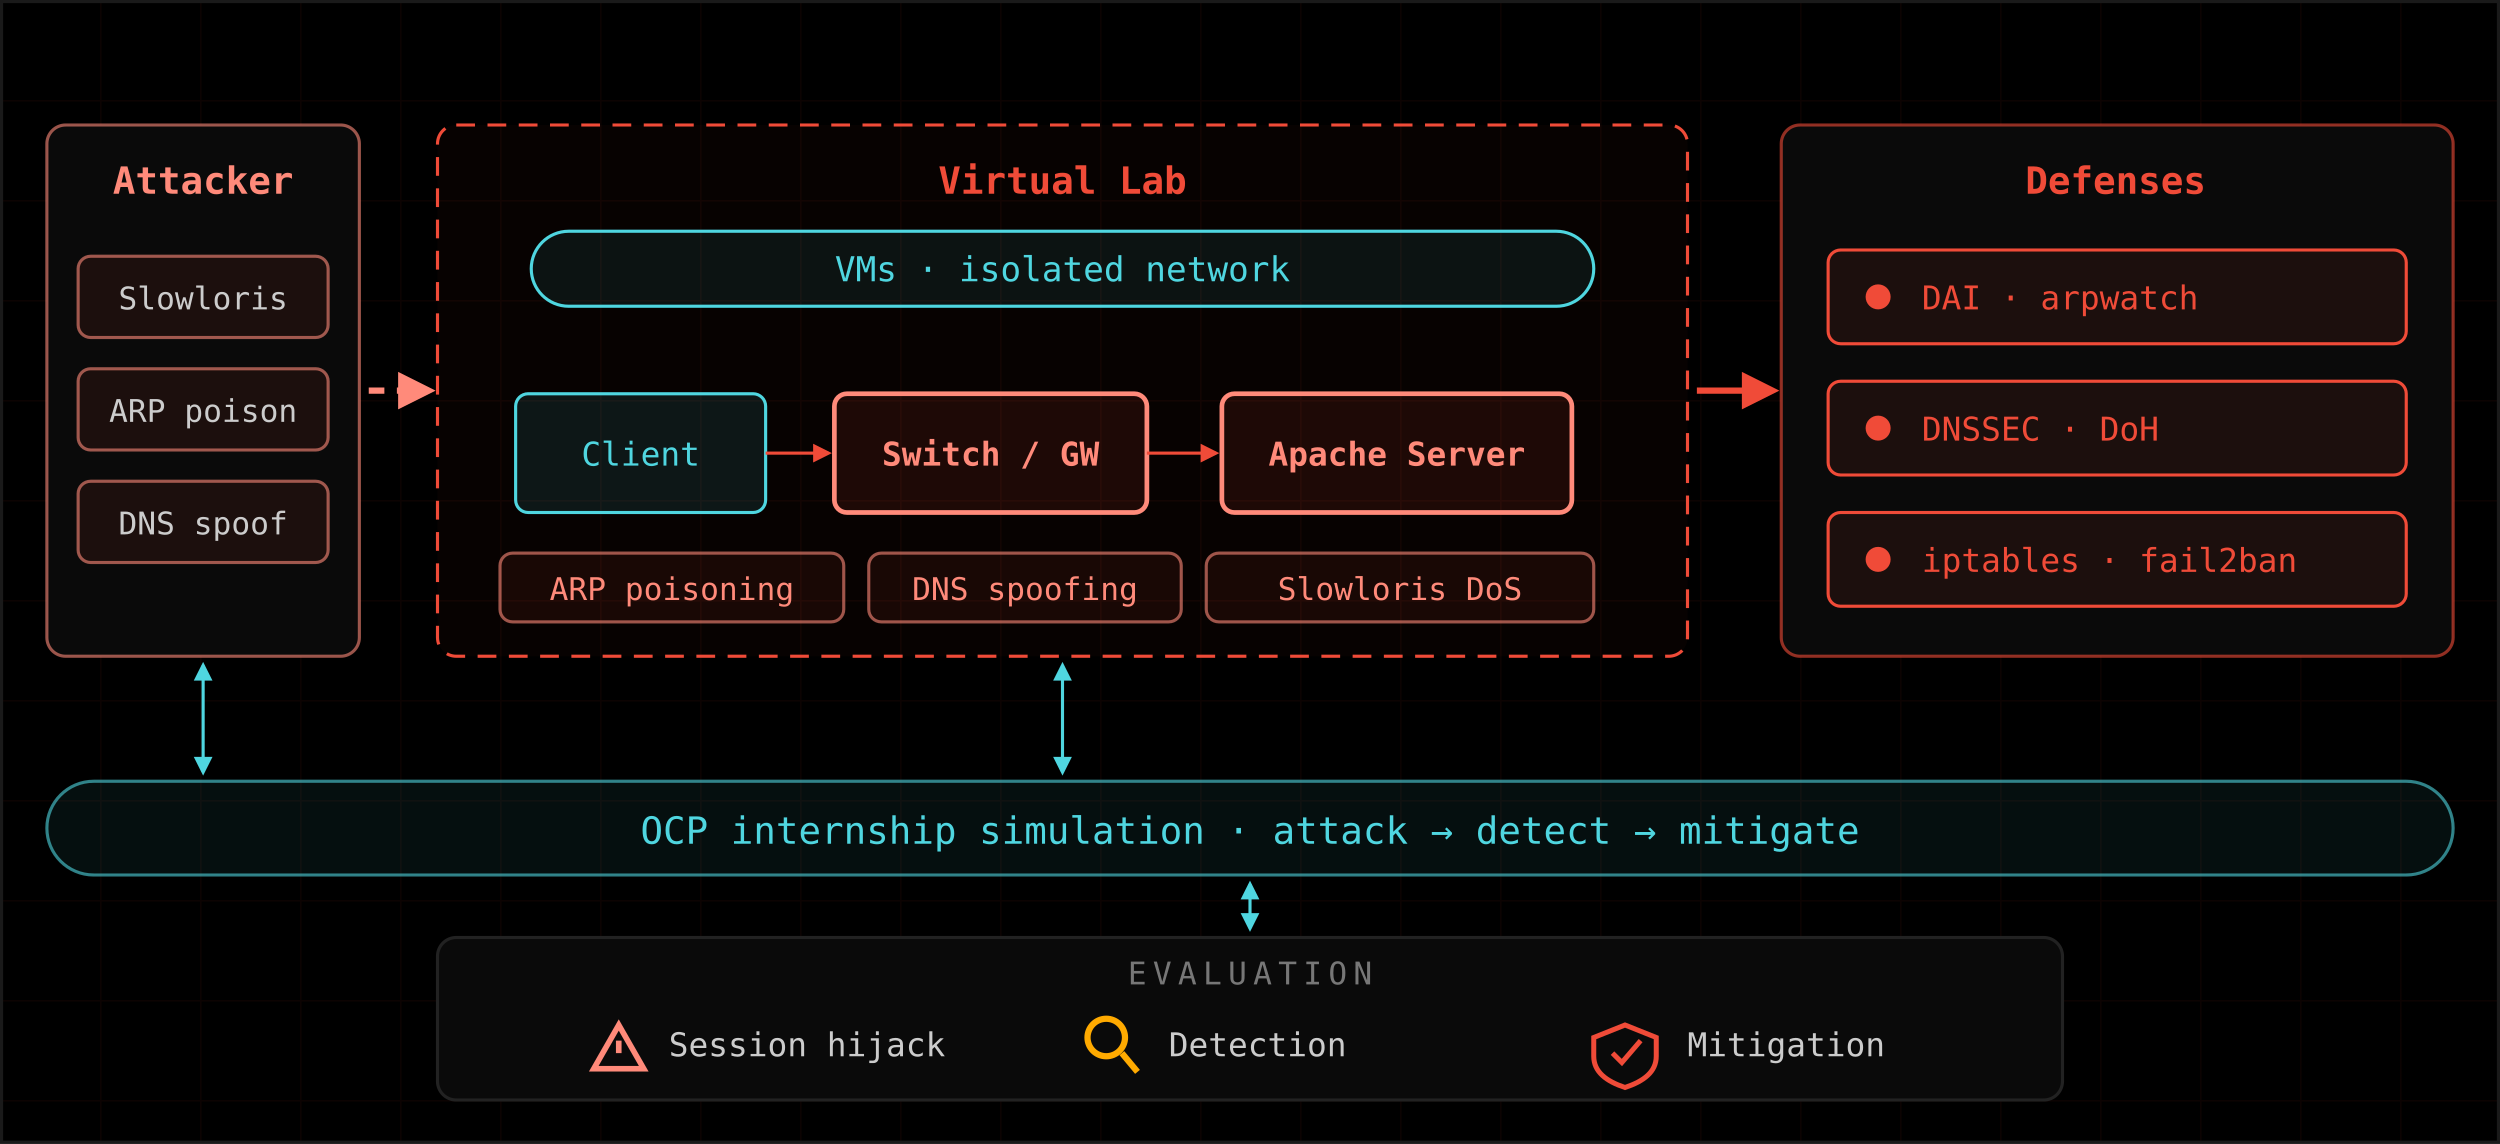
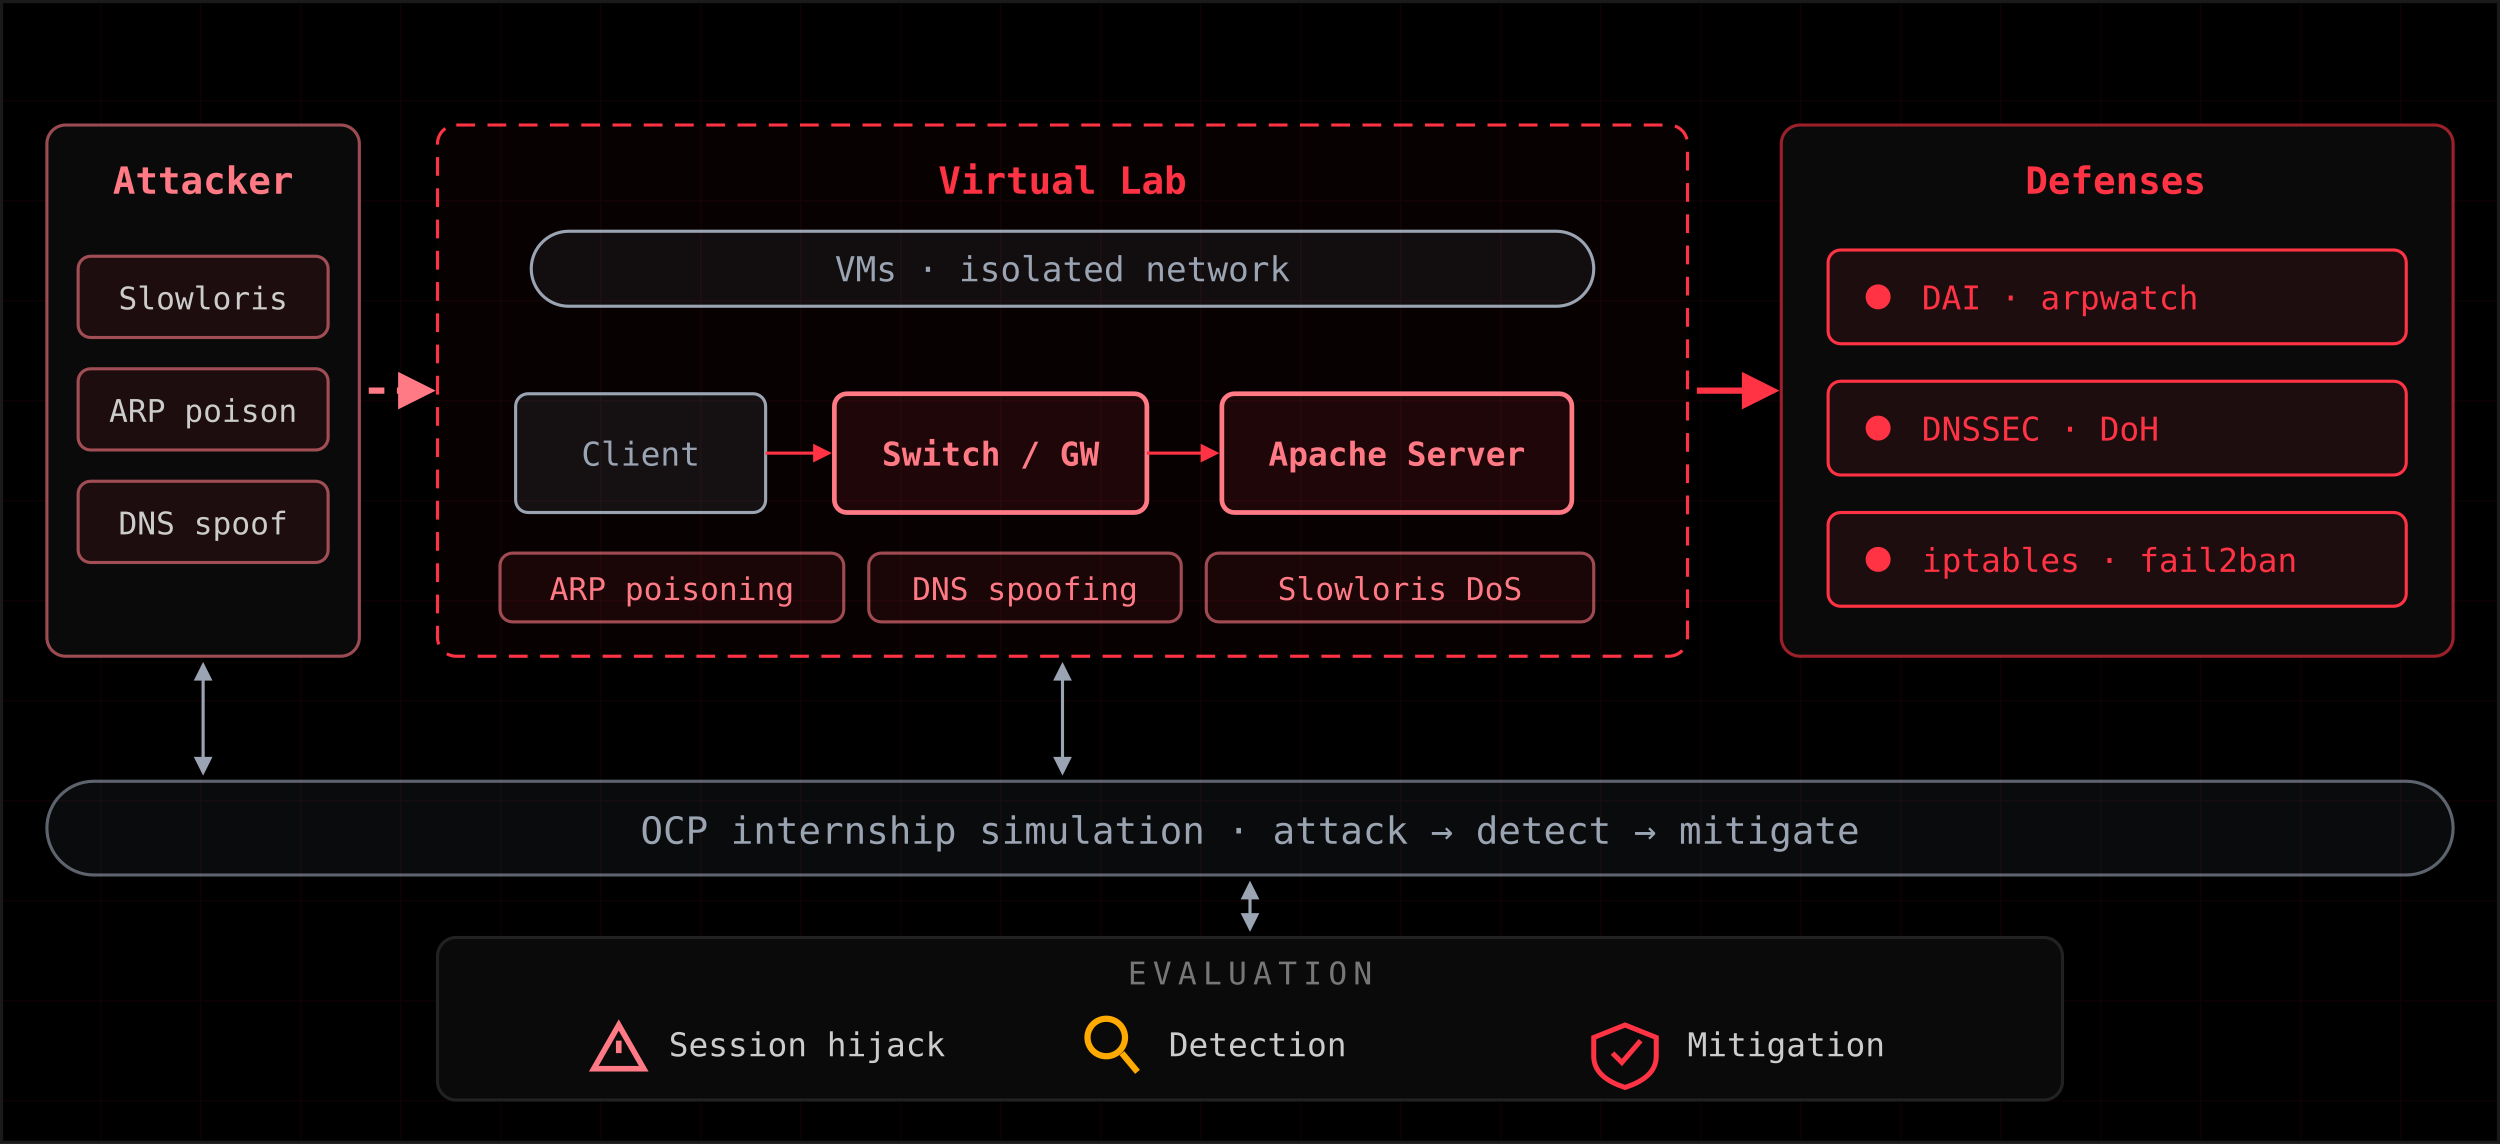
<svg xmlns="http://www.w3.org/2000/svg" viewBox="0 0 800 366" role="img" aria-label="Architecture: an attacker runs Slowloris DoS, ARP poisoning and DNS spoofing against a client, switch and Apache server in an isolated virtual lab; defenses are DAI, arpwatch, DNSSEC, DoH, iptables and fail2ban">
  <defs>
    <pattern id="g" width="32" height="32" patternUnits="userSpaceOnUse">
-       <path d="M32 0H0V32" fill="none" stroke="#f04b38" stroke-opacity=".05" />
+       <path d="M32 0H0V32" fill="none" stroke="#ff3344" stroke-opacity=".05" />
    </pattern>
    <marker id="a" viewBox="0 0 10 10" refX="8" refY="5" markerWidth="6" markerHeight="6" orient="auto">
-       <path d="M0 0L10 5L0 10z" fill="#f04b38" />
+       <path d="M0 0L10 5L0 10z" fill="#ff3344" />
    </marker>
    <marker id="r" viewBox="0 0 10 10" refX="8" refY="5" markerWidth="6" markerHeight="6" orient="auto">
-       <path d="M0 0L10 5L0 10z" fill="#ff8a7a" />
+       <path d="M0 0L10 5L0 10z" fill="#ff7a85" />
    </marker>
    <marker id="c" viewBox="0 0 10 10" refX="8" refY="5" markerWidth="6" markerHeight="6" orient="auto-start-reverse">
-       <path d="M0 0L10 5L0 10z" fill="#4fd6e0" />
+       <path d="M0 0L10 5L0 10z" fill="#9aa4b2" />
    </marker>
  </defs>
  <g font-family="'JetBrains Mono',ui-monospace,Menlo,Consolas,monospace" font-size="11" text-anchor="middle">
    <rect width="800" height="366" fill="#000" />
    <rect width="800" height="366" fill="url(#g)" />
    <rect x=".5" y=".5" width="799" height="365" fill="none" stroke="#1a1a1a" />
-     <rect x="15" y="40" width="100" height="170" rx="6" fill="#0a0a0a" stroke="#ff8a7a" stroke-opacity=".6" />
-     <text x="65" y="62" fill="#ff8a7a" font-weight="700" font-size="12">Attacker</text>
+     <rect x="15" y="40" width="100" height="170" rx="6" fill="#0a0a0a" stroke="#ff7a85" stroke-opacity=".6" />
+     <text x="65" y="62" fill="#ff7a85" font-weight="700" font-size="12">Attacker</text>
    <g font-size="10">
-       <rect x="25" y="82" width="80" height="26" rx="4" fill="rgba(240,75,56,.08)" stroke="#ff8a7a" stroke-opacity=".6" />
+       <rect x="25" y="82" width="80" height="26" rx="4" fill="rgba(255, 51, 68,.08)" stroke="#ff7a85" stroke-opacity=".6" />
      <text x="65" y="99" fill="#ccc">Slowloris</text>
-       <rect x="25" y="118" width="80" height="26" rx="4" fill="rgba(240,75,56,.08)" stroke="#ff8a7a" stroke-opacity=".6" />
+       <rect x="25" y="118" width="80" height="26" rx="4" fill="rgba(255, 51, 68,.08)" stroke="#ff7a85" stroke-opacity=".6" />
      <text x="65" y="135" fill="#ccc">ARP poison</text>
-       <rect x="25" y="154" width="80" height="26" rx="4" fill="rgba(240,75,56,.08)" stroke="#ff8a7a" stroke-opacity=".6" />
+       <rect x="25" y="154" width="80" height="26" rx="4" fill="rgba(255, 51, 68,.08)" stroke="#ff7a85" stroke-opacity=".6" />
      <text x="65" y="171" fill="#ccc">DNS spoof</text>
    </g>
-     <line x1="118" y1="125" x2="137" y2="125" stroke="#ff8a7a" stroke-width="2" stroke-dasharray="5 4" marker-end="url(#r)" />
-     <rect x="140" y="40" width="400" height="170" rx="6" fill="rgba(240,75,56,.03)" stroke="#f04b38" stroke-dasharray="6 4" />
-     <text x="340" y="62" fill="#f04b38" font-weight="700" font-size="12">Virtual Lab</text>
-     <rect x="170" y="74" width="340" height="24" rx="12" fill="rgba(79,214,224,.08)" stroke="#4fd6e0" />
-     <text x="340" y="90" fill="#4fd6e0" font-size="11">VMs · isolated network</text>
-     <rect x="165" y="126" width="80" height="38" rx="4" fill="rgba(79,214,224,.1)" stroke="#4fd6e0" />
-     <text x="205" y="149" fill="#4fd6e0" font-size="10.5">Client</text>
-     <line x1="245" y1="145" x2="265" y2="145" stroke="#f04b38" marker-end="url(#a)" />
-     <rect x="267" y="126" width="100" height="38" rx="4" fill="rgba(240,75,56,.1)" stroke="#ff8a7a" stroke-width="1.5" />
-     <text x="317" y="149" fill="#ff8a7a" font-size="10.5" font-weight="700">Switch / GW</text>
-     <line x1="367" y1="145" x2="389" y2="145" stroke="#f04b38" marker-end="url(#a)" />
-     <rect x="391" y="126" width="112" height="38" rx="4" fill="rgba(240,75,56,.1)" stroke="#ff8a7a" stroke-width="1.5" />
-     <text x="447" y="149" fill="#ff8a7a" font-size="10.5" font-weight="700">Apache Server</text>
+     <line x1="118" y1="125" x2="137" y2="125" stroke="#ff7a85" stroke-width="2" stroke-dasharray="5 4" marker-end="url(#r)" />
+     <rect x="140" y="40" width="400" height="170" rx="6" fill="rgba(255, 51, 68,.03)" stroke="#ff3344" stroke-dasharray="6 4" />
+     <text x="340" y="62" fill="#ff3344" font-weight="700" font-size="12">Virtual Lab</text>
+     <rect x="170" y="74" width="340" height="24" rx="12" fill="rgba(154, 164, 178,.08)" stroke="#9aa4b2" />
+     <text x="340" y="90" fill="#9aa4b2" font-size="11">VMs · isolated network</text>
+     <rect x="165" y="126" width="80" height="38" rx="4" fill="rgba(154, 164, 178,.1)" stroke="#9aa4b2" />
+     <text x="205" y="149" fill="#9aa4b2" font-size="10.5">Client</text>
+     <line x1="245" y1="145" x2="265" y2="145" stroke="#ff3344" marker-end="url(#a)" />
+     <rect x="267" y="126" width="100" height="38" rx="4" fill="rgba(255, 51, 68,.1)" stroke="#ff7a85" stroke-width="1.5" />
+     <text x="317" y="149" fill="#ff7a85" font-size="10.5" font-weight="700">Switch / GW</text>
+     <line x1="367" y1="145" x2="389" y2="145" stroke="#ff3344" marker-end="url(#a)" />
+     <rect x="391" y="126" width="112" height="38" rx="4" fill="rgba(255, 51, 68,.1)" stroke="#ff7a85" stroke-width="1.5" />
+     <text x="447" y="149" fill="#ff7a85" font-size="10.5" font-weight="700">Apache Server</text>
    <g font-size="10">
-       <rect x="160" y="177" width="110" height="22" rx="4" fill="rgba(240,75,56,.08)" stroke="#ff8a7a" stroke-opacity=".6" />
-       <text x="215" y="192" fill="#ff8a7a">ARP poisoning</text>
-       <rect x="278" y="177" width="100" height="22" rx="4" fill="rgba(240,75,56,.08)" stroke="#ff8a7a" stroke-opacity=".6" />
-       <text x="328" y="192" fill="#ff8a7a">DNS spoofing</text>
-       <rect x="386" y="177" width="124" height="22" rx="4" fill="rgba(240,75,56,.08)" stroke="#ff8a7a" stroke-opacity=".6" />
-       <text x="448" y="192" fill="#ff8a7a">Slowloris DoS</text>
+       <rect x="160" y="177" width="110" height="22" rx="4" fill="rgba(255, 51, 68,.08)" stroke="#ff7a85" stroke-opacity=".6" />
+       <text x="215" y="192" fill="#ff7a85">ARP poisoning</text>
+       <rect x="278" y="177" width="100" height="22" rx="4" fill="rgba(255, 51, 68,.08)" stroke="#ff7a85" stroke-opacity=".6" />
+       <text x="328" y="192" fill="#ff7a85">DNS spoofing</text>
+       <rect x="386" y="177" width="124" height="22" rx="4" fill="rgba(255, 51, 68,.08)" stroke="#ff7a85" stroke-opacity=".6" />
+       <text x="448" y="192" fill="#ff7a85">Slowloris DoS</text>
    </g>
-     <line x1="543" y1="125" x2="567" y2="125" stroke="#f04b38" stroke-width="2" marker-end="url(#a)" />
-     <rect x="570" y="40" width="215" height="170" rx="6" fill="#0a0a0a" stroke="#f04b38" stroke-opacity=".6" />
-     <text x="677" y="62" fill="#f04b38" font-weight="700" font-size="12">Defenses</text>
-     <rect x="585" y="80" width="185" height="30" rx="4" fill="rgba(240,75,56,.08)" stroke="#f04b38" />
-     <circle cx="601" cy="95" r="4" fill="#f04b38" />
-     <text x="615" y="99" fill="#f04b38" font-size="10.5" text-anchor="start">DAI · arpwatch</text>
-     <rect x="585" y="122" width="185" height="30" rx="4" fill="rgba(240,75,56,.08)" stroke="#f04b38" />
-     <circle cx="601" cy="137" r="4" fill="#f04b38" />
-     <text x="615" y="141" fill="#f04b38" font-size="10.5" text-anchor="start">DNSSEC · DoH</text>
-     <rect x="585" y="164" width="185" height="30" rx="4" fill="rgba(240,75,56,.08)" stroke="#f04b38" />
-     <circle cx="601" cy="179" r="4" fill="#f04b38" />
-     <text x="615" y="183" fill="#f04b38" font-size="10.5" text-anchor="start">iptables · fail2ban</text>
-     <line x1="65" y1="213" x2="65" y2="247" stroke="#4fd6e0" marker-start="url(#c)" marker-end="url(#c)" />
-     <line x1="340" y1="213" x2="340" y2="247" stroke="#4fd6e0" marker-start="url(#c)" marker-end="url(#c)" />
-     <rect x="15" y="250" width="770" height="30" rx="15" fill="rgba(79,214,224,.07)" stroke="#4fd6e0" stroke-opacity=".6" />
-     <text x="400" y="270" fill="#4fd6e0" font-size="12">OCP internship simulation  ·  attack → detect → mitigate</text>
-     <line x1="400" y1="283" x2="400" y2="297" stroke="#4fd6e0" marker-start="url(#c)" marker-end="url(#c)" />
+     <line x1="543" y1="125" x2="567" y2="125" stroke="#ff3344" stroke-width="2" marker-end="url(#a)" />
+     <rect x="570" y="40" width="215" height="170" rx="6" fill="#0a0a0a" stroke="#ff3344" stroke-opacity=".6" />
+     <text x="677" y="62" fill="#ff3344" font-weight="700" font-size="12">Defenses</text>
+     <rect x="585" y="80" width="185" height="30" rx="4" fill="rgba(255, 51, 68,.08)" stroke="#ff3344" />
+     <circle cx="601" cy="95" r="4" fill="#ff3344" />
+     <text x="615" y="99" fill="#ff3344" font-size="10.5" text-anchor="start">DAI · arpwatch</text>
+     <rect x="585" y="122" width="185" height="30" rx="4" fill="rgba(255, 51, 68,.08)" stroke="#ff3344" />
+     <circle cx="601" cy="137" r="4" fill="#ff3344" />
+     <text x="615" y="141" fill="#ff3344" font-size="10.5" text-anchor="start">DNSSEC · DoH</text>
+     <rect x="585" y="164" width="185" height="30" rx="4" fill="rgba(255, 51, 68,.08)" stroke="#ff3344" />
+     <circle cx="601" cy="179" r="4" fill="#ff3344" />
+     <text x="615" y="183" fill="#ff3344" font-size="10.5" text-anchor="start">iptables · fail2ban</text>
+     <line x1="65" y1="213" x2="65" y2="247" stroke="#9aa4b2" marker-start="url(#c)" marker-end="url(#c)" />
+     <line x1="340" y1="213" x2="340" y2="247" stroke="#9aa4b2" marker-start="url(#c)" marker-end="url(#c)" />
+     <rect x="15" y="250" width="770" height="30" rx="15" fill="rgba(154, 164, 178,.07)" stroke="#9aa4b2" stroke-opacity=".6" />
+     <text x="400" y="270" fill="#9aa4b2" font-size="12">OCP internship simulation  ·  attack → detect → mitigate</text>
+     <line x1="400" y1="283" x2="400" y2="297" stroke="#9aa4b2" marker-start="url(#c)" marker-end="url(#c)" />
    <rect x="140" y="300" width="520" height="52" rx="6" fill="#0a0a0a" stroke="#222" />
    <text x="400" y="315" fill="#777" font-size="10" letter-spacing="2">EVALUATION</text>
    <g font-size="10.5" fill="#ccc">
-       <path d="M190 342l8-14 8 14z" fill="none" stroke="#ff8a7a" stroke-width="1.8" />
-       <line x1="198" y1="333" x2="198" y2="337" stroke="#ff8a7a" stroke-width="1.8" />
+       <path d="M190 342l8-14 8 14z" fill="none" stroke="#ff7a85" stroke-width="1.8" />
+       <line x1="198" y1="333" x2="198" y2="337" stroke="#ff7a85" stroke-width="1.8" />
      <text x="214" y="338" text-anchor="start">Session hijack</text>
      <circle cx="354" cy="332" r="6" fill="none" stroke="#ffaa00" stroke-width="2" />
      <line x1="359" y1="337" x2="364" y2="343" stroke="#ffaa00" stroke-width="2" />
      <text x="374" y="338" text-anchor="start">Detection</text>
-       <path d="M520 328l10 4v6c0 5-4 8-10 10c-6-2-10-5-10-10v-6z" fill="none" stroke="#f04b38" stroke-width="1.6" />
-       <path d="M516 337l3 3 6-7" fill="none" stroke="#f04b38" stroke-width="1.6" />
+       <path d="M520 328l10 4v6c0 5-4 8-10 10c-6-2-10-5-10-10v-6z" fill="none" stroke="#ff3344" stroke-width="1.6" />
+       <path d="M516 337l3 3 6-7" fill="none" stroke="#ff3344" stroke-width="1.6" />
      <text x="540" y="338" text-anchor="start">Mitigation</text>
    </g>
  </g>
</svg>
